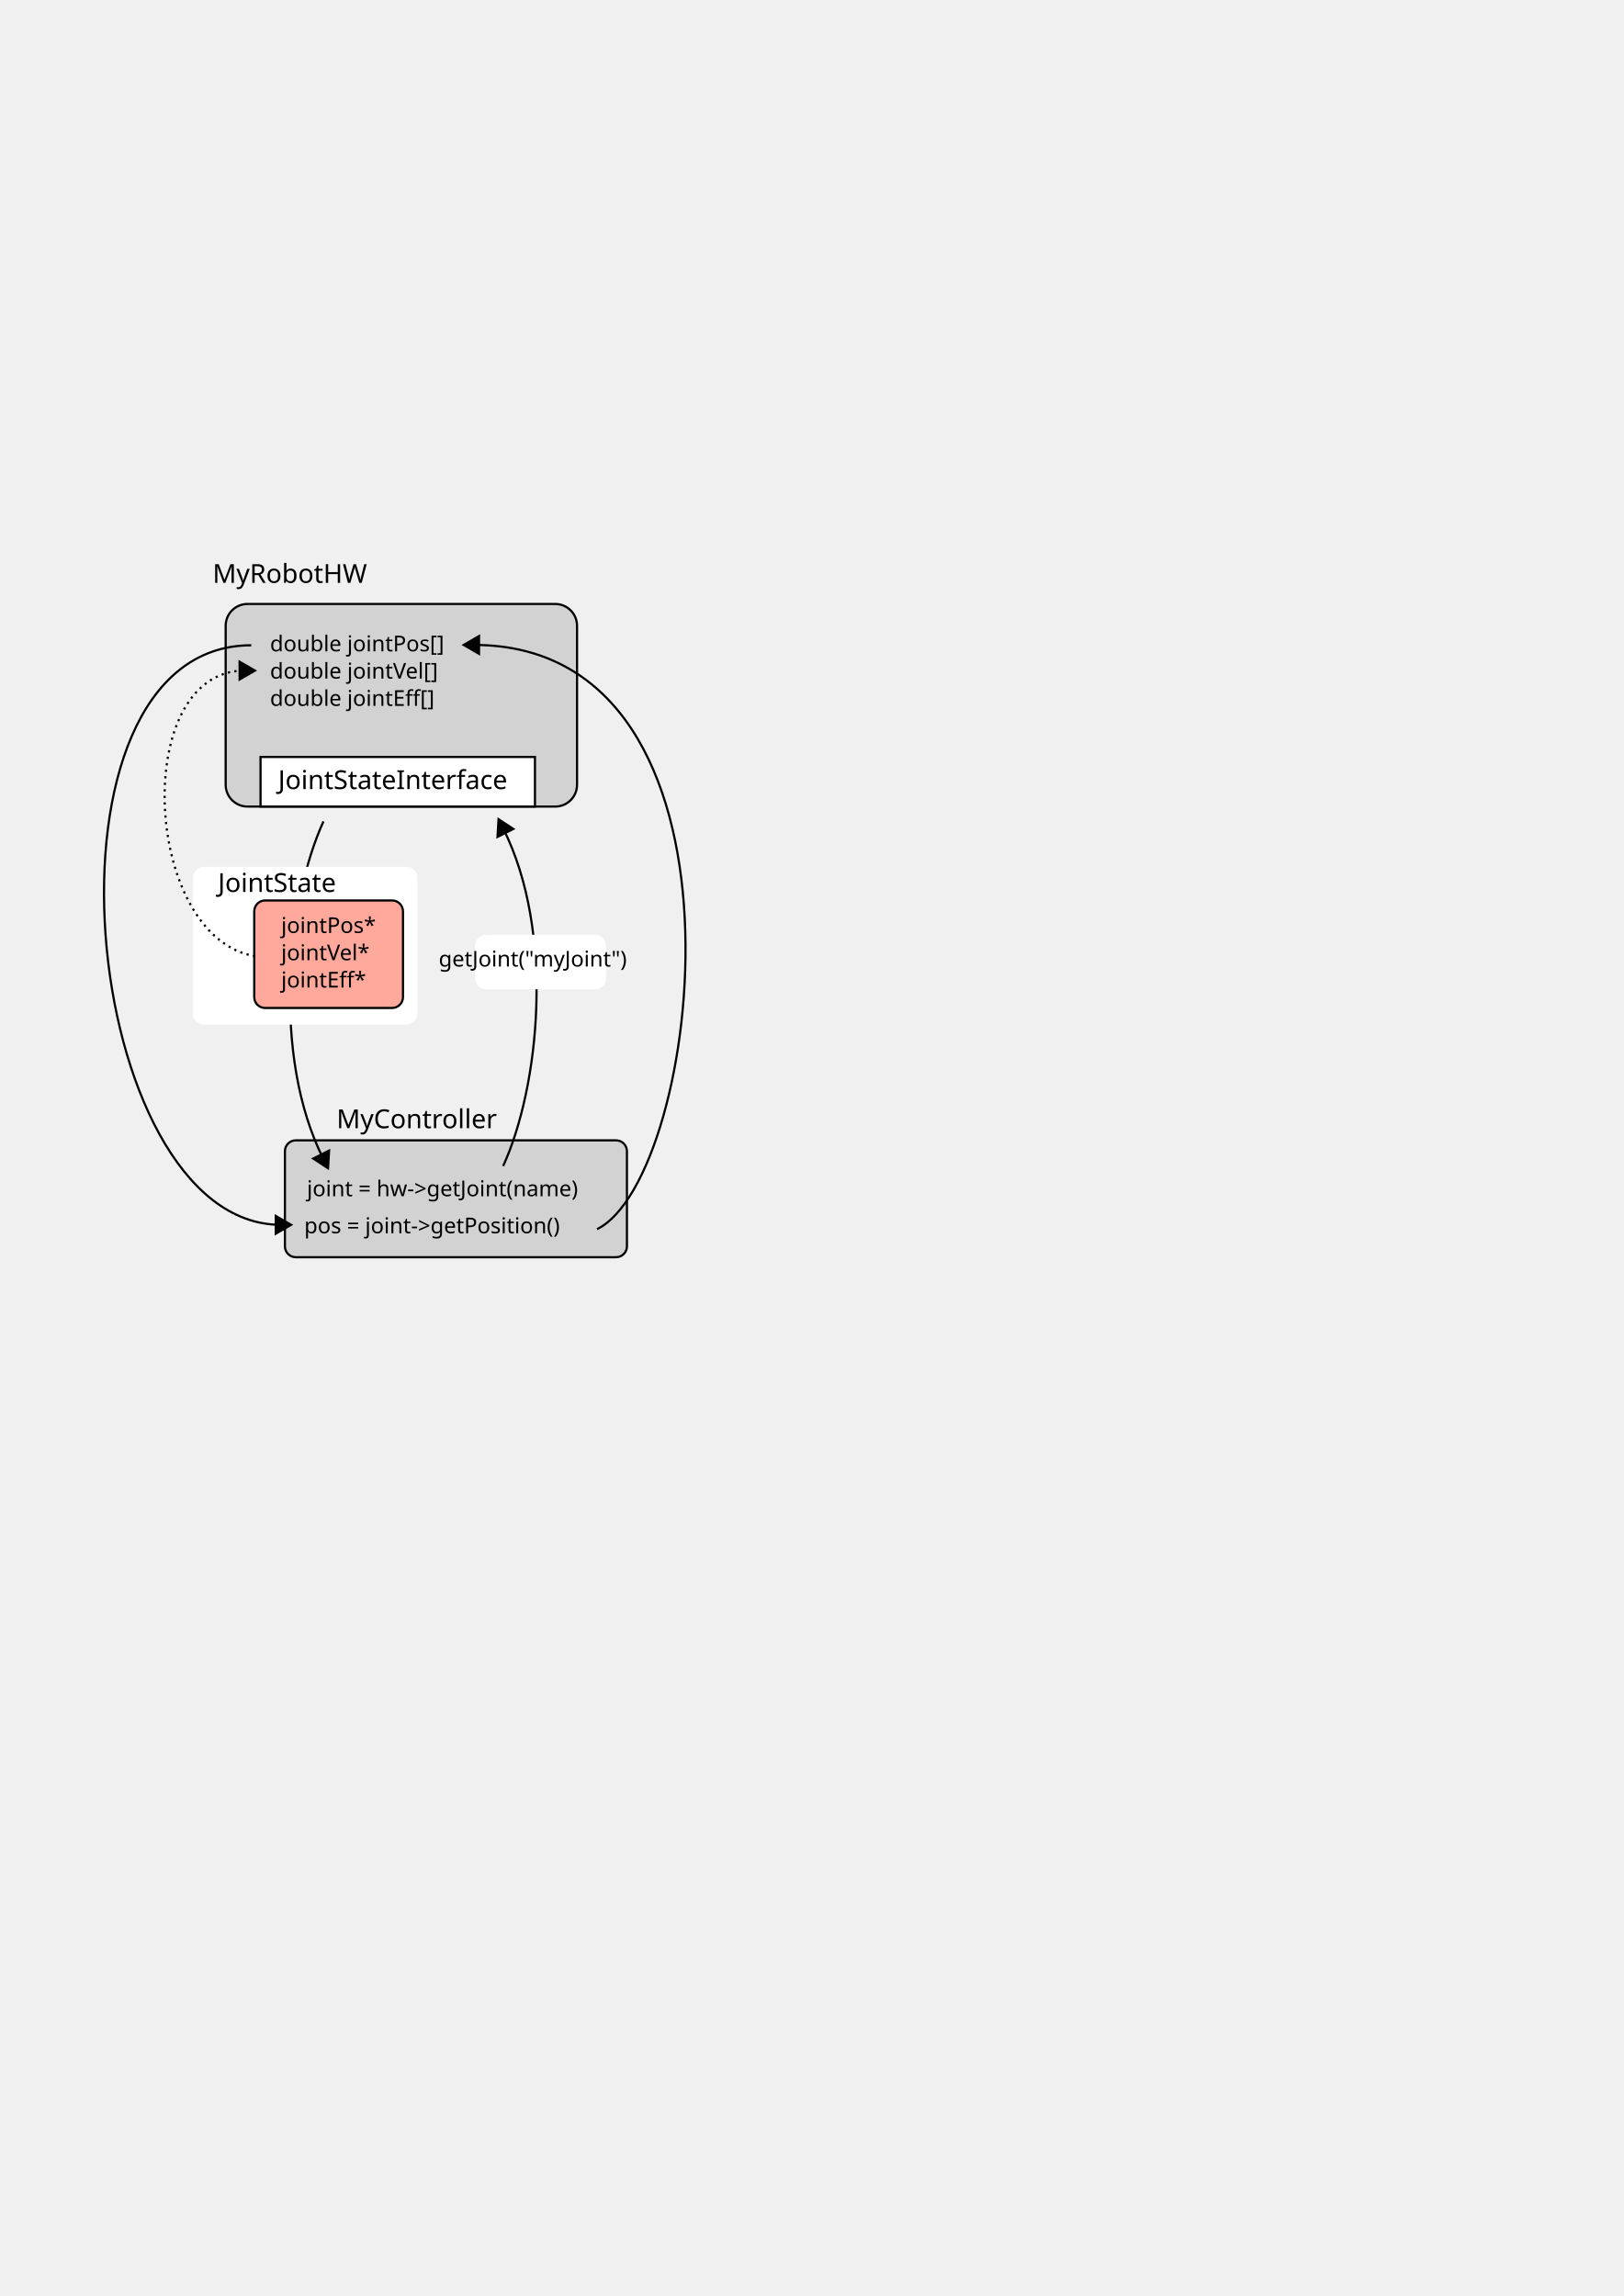
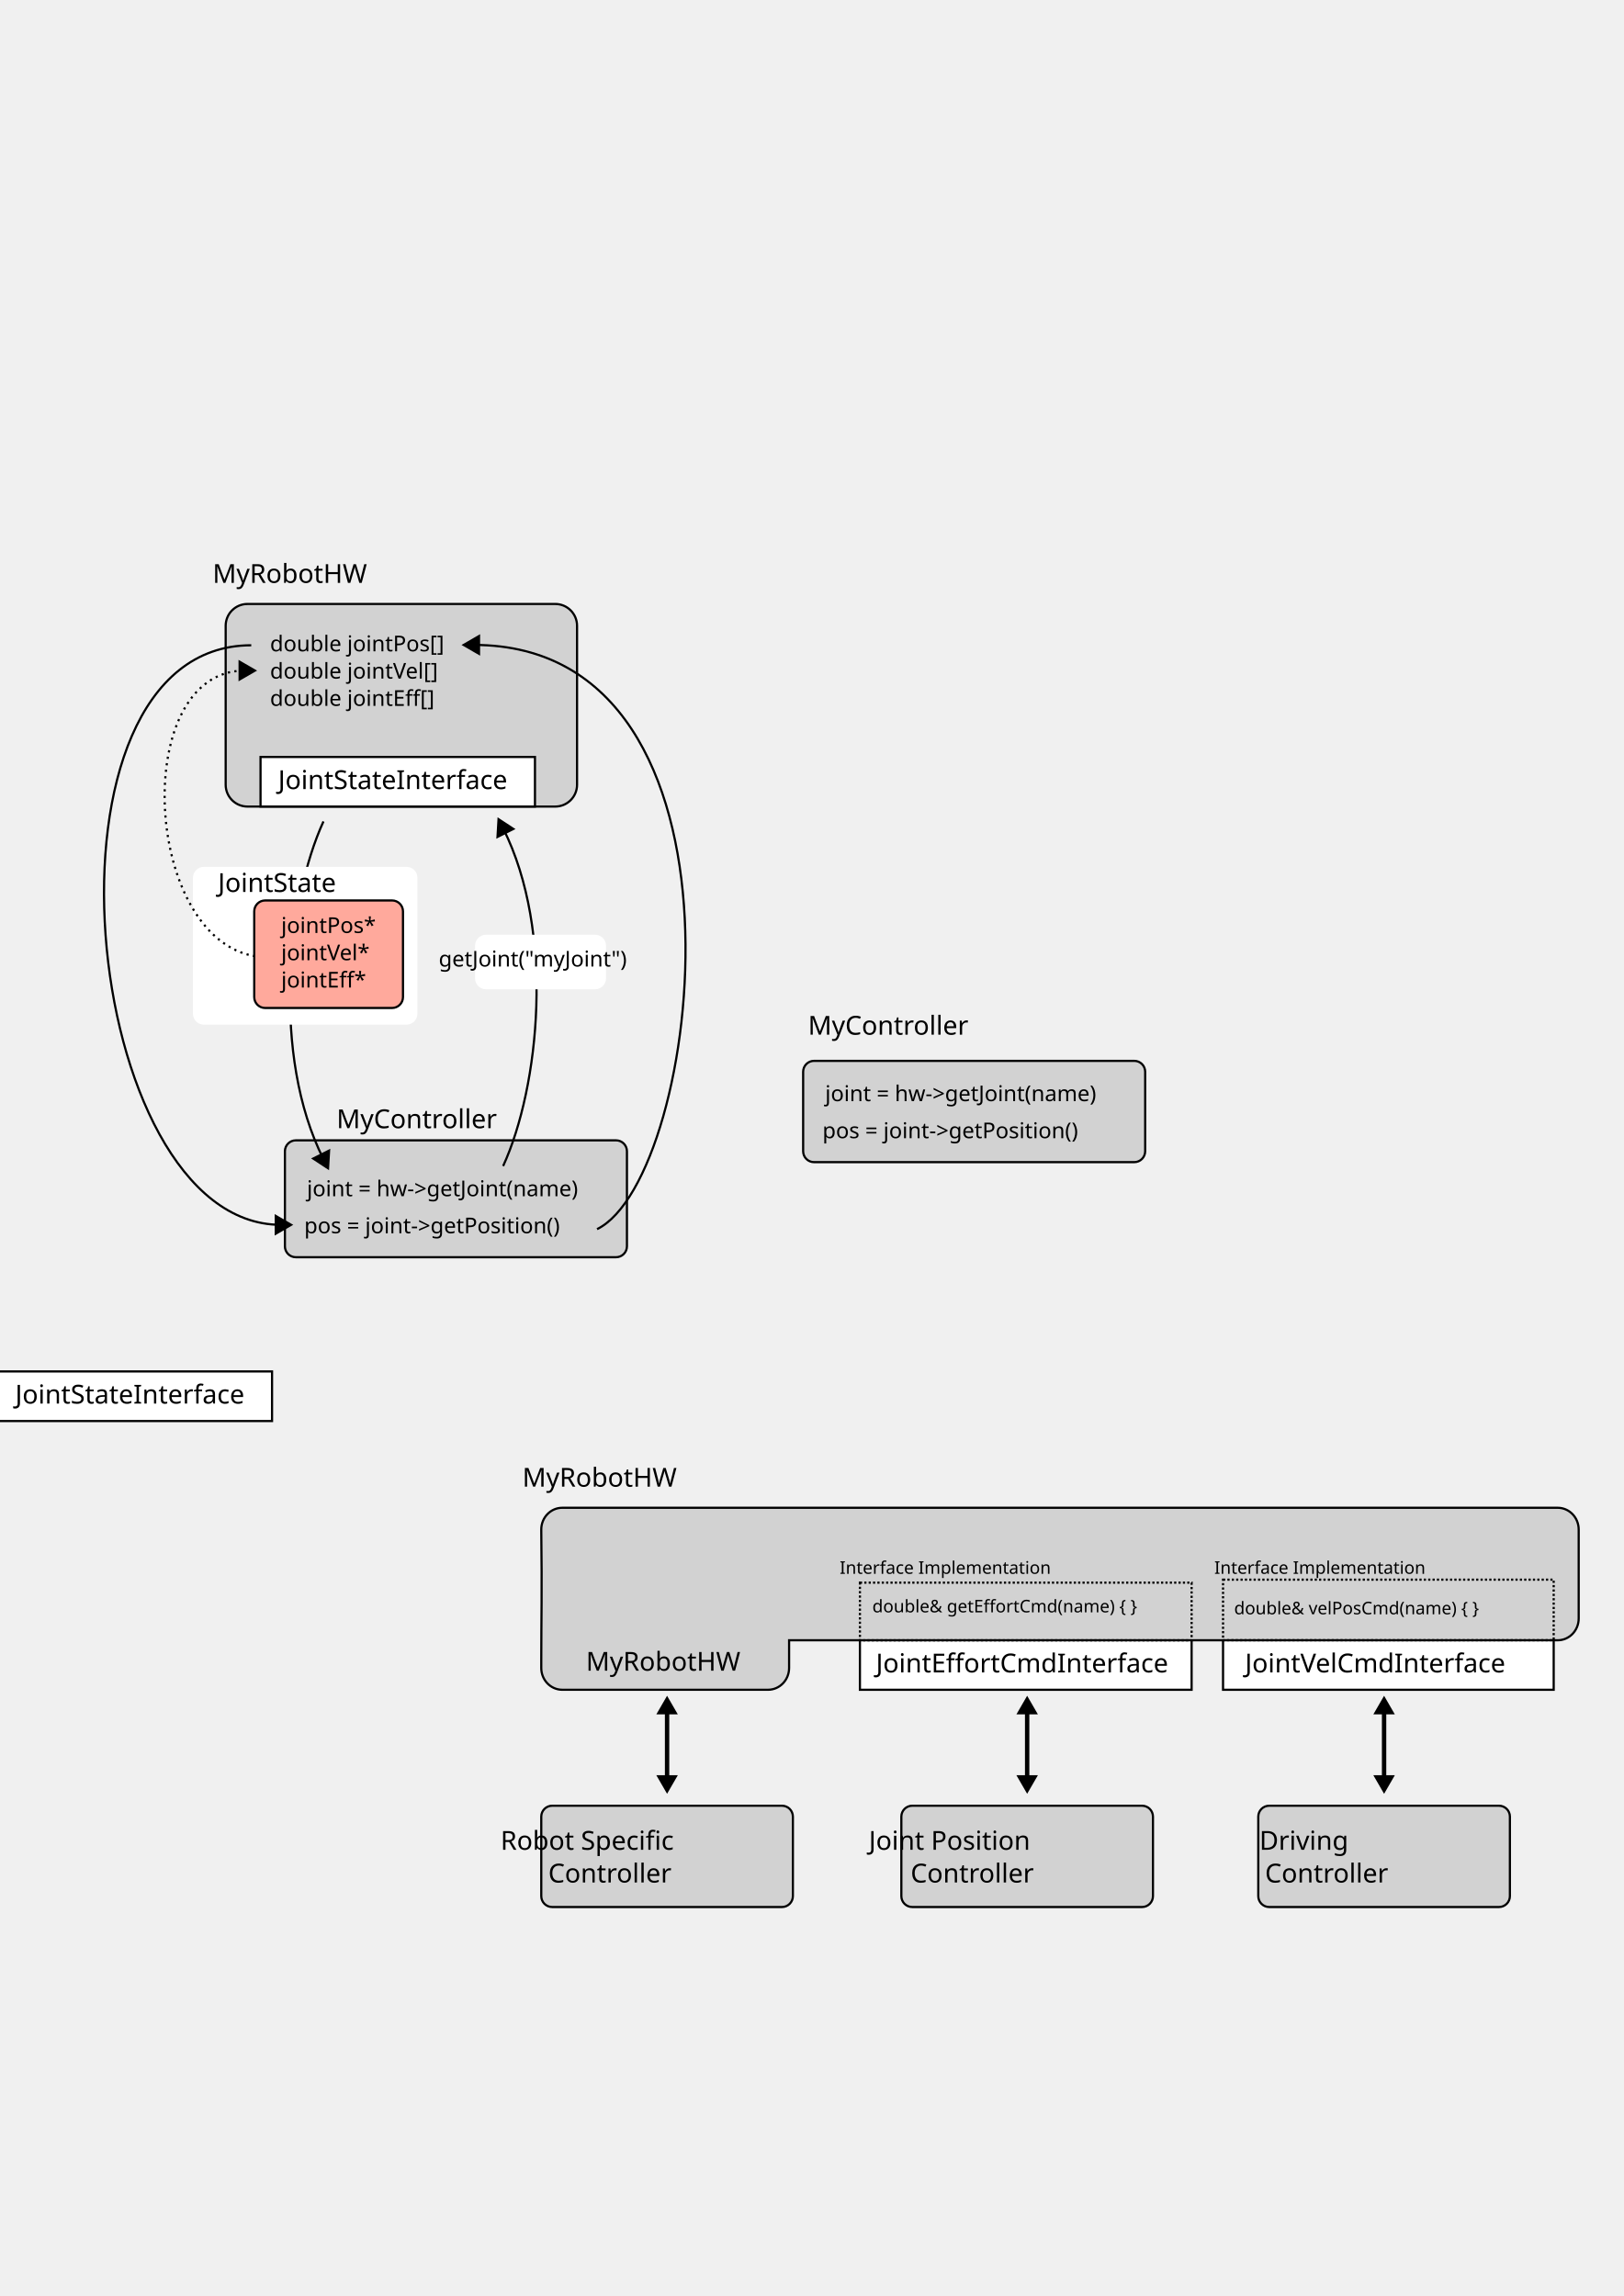
<svg xmlns="http://www.w3.org/2000/svg" width="744.094" height="1052.362" id="svg2" version="1.1">
  <defs id="defs4">
+     <marker orient="auto" refY="0.0" refX="0.0" id="TriangleInM" style="overflow:visible">
+       <path id="path4733" d="M 5.77,0.0 L -2.88,5.0 L -2.88,-5.0 L 5.77,0.0 z " style="fill-rule:evenodd;stroke:#000000;stroke-width:1.0pt" transform="scale(-0.4)" />
+     </marker>
    <marker orient="auto" refY="0.0" refX="0.0" id="TriangleOutL" style="overflow:visible">
      <path id="path4083" d="M 5.77,0.0 L -2.88,5.0 L -2.88,-5.0 L 5.77,0.0 z " style="fill-rule:evenodd;stroke:#000000;stroke-width:1.0pt" transform="scale(0.8)" />
    </marker>
    <marker orient="auto" refY="0.0" refX="0.0" id="TriangleOutM" style="overflow:visible">
      <path id="path4086" d="M 5.77,0.0 L -2.88,5.0 L -2.88,-5.0 L 5.77,0.0 z " style="fill-rule:evenodd;stroke:#000000;stroke-width:1.0pt" transform="scale(0.4)" />
    </marker>
    <marker orient="auto" refY="0.0" refX="0.0" id="Arrow1Lend" style="overflow:visible;">
      <path id="path3944" d="M 0.0,0.0 L 5.0,-5.0 L -12.5,0.0 L 5.0,5.0 L 0.0,0.0 z " style="fill-rule:evenodd;stroke:#000000;stroke-width:1.0pt;" transform="scale(0.8) rotate(180) translate(12.5,0)" />
    </marker>
    <marker orient="auto" refY="0" refX="0" id="Arrow1Lend-6" style="overflow:visible">
      <path id="path3944-5" d="M 0,0 5,-5 -12.5,0 5,5 0,0 z" style="fill-rule:evenodd;stroke:#000000;stroke-width:1pt" transform="matrix(-0.8,0,0,-0.8,-10,0)" />
    </marker>
    <marker orient="auto" refY="0" refX="0" id="TriangleOutL-1" style="overflow:visible">
      <path id="path4083-0" d="m 5.77,0 -8.65,5 0,-10 8.65,5 z" style="fill-rule:evenodd;stroke:#000000;stroke-width:1pt" transform="scale(0.8,0.8)" />
    </marker>
    <marker orient="auto" refY="0" refX="0" id="TriangleOutL-7" style="overflow:visible">
      <path id="path4083-3" d="m 5.77,0 -8.65,5 0,-10 8.65,5 z" style="fill-rule:evenodd;stroke:#000000;stroke-width:1pt" transform="scale(0.8,0.8)" />
    </marker>
+     <marker orient="auto" refY="0" refX="0" id="TriangleOutL-19" style="overflow:visible">
+       <path id="path4083-04" d="m 5.77,0 -8.65,5 0,-10 8.65,5 z" style="fill-rule:evenodd;stroke:#000000;stroke-width:1pt" transform="scale(0.8,0.8)" />
+     </marker>
+     <marker orient="auto" refY="0" refX="0" id="marker3086" style="overflow:visible">
+       <path id="path3088" d="m 5.77,0 -8.65,5 0,-10 8.65,5 z" style="fill-rule:evenodd;stroke:#000000;stroke-width:1pt" transform="scale(0.8,0.8)" />
+     </marker>
+     <marker orient="auto" refY="0" refX="0" id="marker3090" style="overflow:visible">
+       <path id="path3092" d="m 5.77,0 -8.65,5 0,-10 8.65,5 z" style="fill-rule:evenodd;stroke:#000000;stroke-width:1pt" transform="scale(0.8,0.8)" />
+     </marker>
+     <marker orient="auto" refY="0" refX="0" id="marker3094" style="overflow:visible">
+       <path id="path3096" d="m 5.77,0 -8.65,5 0,-10 8.65,5 z" style="fill-rule:evenodd;stroke:#000000;stroke-width:1pt" transform="scale(0.8,0.8)" />
+     </marker>
+     <marker orient="auto" refY="0" refX="0" id="marker3098" style="overflow:visible">
+       <path id="path3100" d="m 5.77,0 -8.65,5 0,-10 8.65,5 z" style="fill-rule:evenodd;stroke:#000000;stroke-width:1pt" transform="scale(0.8,0.8)" />
+     </marker>
+     <marker orient="auto" refY="0" refX="0" id="TriangleInM-2" style="overflow:visible">
+       <path id="path4733-8" d="m 5.77,0 -8.65,5 0,-10 8.65,5 z" style="fill-rule:evenodd;stroke:#000000;stroke-width:1pt" transform="scale(-0.4,-0.4)" />
+     </marker>
+     <marker orient="auto" refY="0" refX="0" id="TriangleOutM-1" style="overflow:visible">
+       <path id="path4086-7" d="m 5.77,0 -8.65,5 0,-10 8.65,5 z" style="fill-rule:evenodd;stroke:#000000;stroke-width:1pt" transform="scale(0.4,0.4)" />
+     </marker>
+     <marker orient="auto" refY="0" refX="0" id="TriangleInM-5" style="overflow:visible">
+       <path id="path4733-2" d="m 5.77,0 -8.65,5 0,-10 8.65,5 z" style="fill-rule:evenodd;stroke:#000000;stroke-width:1pt" transform="scale(-0.4,-0.4)" />
+     </marker>
+     <marker orient="auto" refY="0" refX="0" id="TriangleOutM-8" style="overflow:visible">
+       <path id="path4086-6" d="m 5.77,0 -8.65,5 0,-10 8.65,5 z" style="fill-rule:evenodd;stroke:#000000;stroke-width:1pt" transform="scale(0.4,0.4)" />
+     </marker>
  </defs>
  <g id="layer1">
+     <rect style="fill:#ffffff;fill-opacity:1;stroke:#000000;stroke-width:1;stroke-miterlimit:4;stroke-opacity:1;stroke-dasharray:none" id="rect3755-5" width="152.007" height="27.728" x="394.073" y="746.772" />
+     <rect style="fill:#ffffff;fill-opacity:1;stroke:#000000;stroke-width:1;stroke-miterlimit:4;stroke-opacity:1;stroke-dasharray:none" id="rect3755-5-5" width="151.523" height="31.3" x="560.486" y="743.2" />
    <rect style="fill:#d2d2d2;stroke:#000000;stroke-width:1;stroke-miterlimit:4;stroke-opacity:1;stroke-dasharray:none;fill-opacity:1" id="rect2985" width="161.027" height="92.859" x="103.418" y="276.825" rx="10" ry="10" />
    <rect style="fill:#ffffff;stroke:#000000;stroke-width:1;stroke-miterlimit:4;stroke-opacity:1;stroke-dasharray:none;fill-opacity:1" id="rect3755" width="125.764" height="22.728" x="119.395" y="346.955" />
    <text xml:space="preserve" style="font-size:40px;font-style:normal;font-weight:normal;line-height:125%;letter-spacing:0px;word-spacing:0px;fill:#000000;fill-opacity:1;stroke:none;font-family:Sans" x="127.456" y="361.663" id="text3757">
      <tspan id="tspan3759" x="127.456" y="361.663" style="font-size:12px">JointStateInterface</tspan>
    </text>
    <text xml:space="preserve" style="font-size:40px;font-style:normal;font-weight:normal;line-height:125%;letter-spacing:0px;word-spacing:0px;fill:#000000;fill-opacity:1;stroke:none;font-family:Sans" x="97.448" y="267.148" id="text3757-6">
      <tspan id="tspan3759-2" x="97.448" y="267.148" style="font-size:12px">MyRobotHW</tspan>
    </text>
    <text xml:space="preserve" style="font-size:40px;font-style:normal;font-weight:normal;line-height:125%;letter-spacing:0px;word-spacing:0px;fill:#000000;fill-opacity:1;stroke:none;font-family:Sans" x="123.745" y="298.53" id="text3757-6-4">
      <tspan id="tspan3759-2-2" x="123.745" y="298.53" style="font-size:10px">double jointPos[]</tspan>
      <tspan x="123.745" y="311.03" style="font-size:10px" id="tspan3842">double jointVel[]</tspan>
      <tspan x="123.745" y="323.53" style="font-size:10px" id="tspan3844">double jointEff[]</tspan>
    </text>
    <rect style="fill:#d2d2d2;stroke:#000000;stroke-width:1;stroke-miterlimit:4;stroke-opacity:1;stroke-dasharray:none;fill-opacity:1" id="rect2985-5-7" width="156.741" height="53.573" x="130.567" y="522.67" rx="5" ry="5" />
    <text xml:space="preserve" style="font-size:40px;font-style:normal;font-weight:normal;line-height:125%;letter-spacing:0px;word-spacing:0px;fill:#000000;fill-opacity:1;stroke:none;font-family:Sans" x="154.242" y="517.099" id="text3757-2-4">
      <tspan id="tspan3759-1-2" x="154.242" y="517.099" style="font-size:12px">MyController</tspan>
    </text>
    <text xml:space="preserve" style="font-size:40px;font-style:normal;font-weight:normal;line-height:125%;letter-spacing:0px;word-spacing:0px;fill:#000000;fill-opacity:1;stroke:none;font-family:Sans" x="140.653" y="548.286" id="text3757-6-4-4-9">
      <tspan x="140.653" y="548.286" style="font-size:10px" id="tspan3844-0-5">joint = hw-&gt;getJoint(name)</tspan>
    </text>
    <path style="fill:none;stroke:#000000;stroke-width:1px;stroke-linecap:butt;stroke-linejoin:miter;stroke-opacity:1;marker-end:url(#TriangleOutL)" d="m 230.571,534.454 c 16.656,-36.333 23.88,-107.283 0,-154.778" id="path3935" />
    <path style="fill:none;stroke:#000000;stroke-width:1px;stroke-linecap:butt;stroke-linejoin:miter;stroke-opacity:1;marker-end:url(#TriangleOutL)" d="m 148.231,376.505 c -16.656,36.333 -23.88,107.283 0,154.777" id="path3935-9" />
    <rect style="fill:#ffffff;fill-opacity:1;stroke:none" id="rect4405" width="102.857" height="72.331" x="88.429" y="397.317" rx="5" ry="5" />
    <text xml:space="preserve" style="font-size:40px;font-style:normal;font-weight:normal;line-height:125%;letter-spacing:0px;word-spacing:0px;fill:#000000;fill-opacity:1;stroke:none;font-family:Sans" x="99.872" y="408.816" id="text3757-2">
      <tspan id="tspan3759-1" x="99.872" y="408.816" style="font-size:12px">JointState</tspan>
    </text>
    <path style="fill:none;stroke:#000000;stroke-width:1;stroke-linecap:butt;stroke-linejoin:miter;stroke-miterlimit:4;stroke-opacity:1;stroke-dasharray:1, 2;stroke-dashoffset:0;marker-end:url(#TriangleOutL)" d="m 122.857,438.791 c -57.068,0 -65.022,-131.429 -10.714,-131.429" id="path4785" />
    <rect style="fill:#ffa99c;fill-opacity:1;stroke:#000000;stroke-width:1;stroke-miterlimit:4;stroke-opacity:1;stroke-dasharray:none" id="rect2985-5" width="68.169" height="49.287" x="116.508" y="412.719" rx="5" ry="5" />
    <text xml:space="preserve" style="font-size:40px;font-style:normal;font-weight:normal;line-height:125%;letter-spacing:0px;word-spacing:0px;fill:#000000;fill-opacity:1;stroke:none;font-family:Sans" x="128.859" y="427.621" id="text3757-6-4-4">
      <tspan id="tspan3759-2-2-9" x="128.859" y="427.621" style="font-size:10px">jointPos*</tspan>
      <tspan x="128.859" y="440.121" style="font-size:10px" id="tspan3842-5">jointVel*</tspan>
      <tspan x="128.859" y="452.621" style="font-size:10px" id="tspan3844-0">jointEff*</tspan>
    </text>
    <rect style="fill:#ffffff;fill-opacity:1;stroke:none" id="rect4405-2" width="60" height="25" x="217.714" y="428.434" rx="5" ry="5" />
    <text xml:space="preserve" style="font-size:40px;font-style:normal;font-weight:normal;line-height:125%;letter-spacing:0px;word-spacing:0px;fill:#000000;fill-opacity:1;stroke:none;font-family:Sans" x="201.045" y="443.005" id="text3757-2-5">
      <tspan id="tspan3759-1-7" x="201.045" y="443.005" style="font-size:10px">getJoint("myJoint")</tspan>
    </text>
    <text xml:space="preserve" style="font-size:40px;font-style:normal;font-weight:normal;line-height:125%;letter-spacing:0px;word-spacing:0px;fill:#000000;fill-opacity:1;stroke:none;font-family:Sans" x="139.415" y="565.264" id="text3757-6-4-4-9-5">
      <tspan x="139.415" y="565.264" style="font-size:10px" id="tspan3844-0-5-1">pos = joint-&gt;getPosition()</tspan>
    </text>
    <path style="fill:none;stroke:#000000;stroke-width:1px;stroke-linecap:butt;stroke-linejoin:miter;stroke-opacity:1;marker-end:url(#TriangleOutL)" d="m 273.61,563.38 c 48.046,-23.469 77.905,-267.773 -56.429,-267.773" id="path3935-0" />
    <path style="fill:none;stroke:#000000;stroke-width:1px;stroke-linecap:butt;stroke-linejoin:miter;stroke-opacity:1;marker-end:url(#TriangleOutL)" d="m 115.142,295.761 c -103.95,0 -78.604,265.631 13.571,265.631" id="path3935-0-2" />
+     <path style="fill:#d2d2d2;fill-opacity:1;stroke:#000000;stroke-width:1;stroke-miterlimit:4;stroke-opacity:1;stroke-dasharray:none" d="m 257.701,691.08 c -5.35,0 -9.656,4.46 -9.656,10 0.389,29.708 0,40.564 0,59.857 l 0,3.562 c 0,5.54 4.307,10 9.656,10 l 94.248,0 c 5.35,0 9.67,-4.46 9.67,-10 l 0,-3.562 c 0,-4.08 0,-0.621 0,-9.125 l 352.191,0 c 5.35,0 9.656,-4.46 9.656,-10 l 0,-40.732 c 0,-5.54 -4.307,-10 -9.656,-10 z" id="rect2985-56" />
+     <text xml:space="preserve" style="font-size:40px;font-style:normal;font-weight:normal;line-height:125%;letter-spacing:0px;word-spacing:0px;fill:#000000;fill-opacity:1;stroke:none;font-family:Sans" x="401.402" y="766.534" id="text3757-27">
+       <tspan id="tspan3759-3" x="401.402" y="766.534" style="font-size:12px">JointEffortCmdInterface</tspan>
+     </text>
+     <text xml:space="preserve" style="font-size:40px;font-style:normal;font-weight:normal;line-height:125%;letter-spacing:0px;word-spacing:0px;fill:#000000;fill-opacity:1;stroke:none;font-family:Sans" x="239.394" y="681.409" id="text3757-6-10">
+       <tspan id="tspan3759-2-76" x="239.394" y="681.409" style="font-size:12px">MyRobotHW</tspan>
+     </text>
+     <rect style="fill:#d2d2d2;fill-opacity:1;stroke:#000000;stroke-width:1;stroke-miterlimit:4;stroke-opacity:1;stroke-dasharray:none" id="rect2985-5-7-2" width="115.312" height="46.43" x="248.045" y="827.645" rx="5" ry="5" />
+     <text xml:space="preserve" style="font-size:40px;font-style:normal;font-weight:normal;line-height:125%;letter-spacing:0px;word-spacing:0px;fill:#000000;fill-opacity:1;stroke:none;font-family:Sans" x="305.49" y="847.834" id="text3757-2-4-8">
+       <tspan x="305.49" y="847.834" style="font-size:12px;text-align:center;text-anchor:middle" id="tspan4264">Robot Specific</tspan>
+       <tspan x="305.49" y="862.834" style="font-size:12px;text-align:center;text-anchor:middle" id="tspan4262">Controller</tspan>
+     </text>
+     <text xml:space="preserve" style="font-size:40px;font-style:normal;font-weight:normal;line-height:125%;letter-spacing:0px;word-spacing:0px;fill:#000000;fill-opacity:1;stroke:none;font-family:Sans" x="-114.611" y="711.649" id="text3757-2-0">
+       <tspan id="tspan3759-1-3" x="-114.611" y="711.649" style="font-size:12px">JointState</tspan>
+     </text>
+     <rect style="fill:#ffa99c;fill-opacity:1;stroke:#000000;stroke-width:1;stroke-miterlimit:4;stroke-opacity:1;stroke-dasharray:none" id="rect2985-5-9" width="68.169" height="49.287" x="-97.975" y="715.551" rx="5" ry="5" />
+     <text xml:space="preserve" style="font-size:40px;font-style:normal;font-weight:normal;line-height:125%;letter-spacing:0px;word-spacing:0px;fill:#000000;fill-opacity:1;stroke:none;font-family:Sans" x="-85.624" y="730.453" id="text3757-6-4-4-3">
+       <tspan id="tspan3759-2-2-9-8" x="-85.624" y="730.453" style="font-size:10px">jointPos*</tspan>
+       <tspan x="-85.624" y="742.953" style="font-size:10px" id="tspan3842-5-8">jointVel*</tspan>
+       <tspan x="-85.624" y="755.453" style="font-size:10px" id="tspan3844-0-54">jointEff*</tspan>
+     </text>
+     <text xml:space="preserve" style="font-size:40px;font-style:normal;font-weight:normal;line-height:125%;letter-spacing:0px;word-spacing:0px;fill:#000000;fill-opacity:1;stroke:none;font-family:Sans" x="570.547" y="766.534" id="text3757-27-3">
+       <tspan id="tspan3759-3-6" x="570.547" y="766.534" style="font-size:12px">JointVelCmdInterface</tspan>
+     </text>
+     <rect style="fill:#ffffff;fill-opacity:1;stroke:#000000;stroke-width:1;stroke-miterlimit:4;stroke-opacity:1;stroke-dasharray:none" id="rect3755-5-58" width="125.764" height="22.728" x="-1.096" y="628.598" />
+     <text xml:space="preserve" style="font-size:40px;font-style:normal;font-weight:normal;line-height:125%;letter-spacing:0px;word-spacing:0px;fill:#000000;fill-opacity:1;stroke:none;font-family:Sans" x="6.965" y="643.32" id="text3757-27-1">
+       <tspan id="tspan3759-3-1" x="6.965" y="643.32" style="font-size:12px">JointStateInterface</tspan>
+     </text>
+     <text xml:space="preserve" style="font-size:40px;font-style:normal;font-weight:normal;line-height:125%;letter-spacing:0px;word-spacing:0px;fill:#000000;fill-opacity:1;stroke:none;font-family:Sans" x="268.549" y="765.759" id="text3757-6-10-7">
+       <tspan id="tspan3759-2-76-9" x="268.549" y="765.759" style="font-size:12px">MyRobotHW</tspan>
+     </text>
+     <rect style="fill:none;stroke:#000000;stroke-width:1;stroke-miterlimit:4;stroke-opacity:1;stroke-dasharray:1, 1;stroke-dashoffset:0" id="rect3755-5-1" width="152.007" height="26.435" x="394.073" y="725.401" />
+     <text xml:space="preserve" style="font-size:40px;font-style:normal;font-weight:normal;line-height:125%;letter-spacing:0px;word-spacing:0px;fill:#000000;fill-opacity:1;stroke:none;font-family:Sans" x="399.769" y="739.024" id="text3757-27-0">
+       <tspan id="tspan3759-3-66" x="399.769" y="739.024" style="font-size:8px">double&amp; getEffortCmd(name) { }</tspan>
+     </text>
+     <rect style="fill:none;stroke:#000000;stroke-width:1;stroke-miterlimit:4;stroke-opacity:1;stroke-dasharray:1, 1;stroke-dashoffset:0" id="rect3755-5-5-5" width="151.523" height="27.764" x="560.486" y="724.029" />
+     <text xml:space="preserve" style="font-size:40px;font-style:normal;font-weight:normal;line-height:125%;letter-spacing:0px;word-spacing:0px;fill:#000000;fill-opacity:1;stroke:none;font-family:Sans" x="565.575" y="739.907" id="text3757-27-0-2">
+       <tspan id="tspan3759-3-66-5" x="565.575" y="739.907" style="font-size:8px">double&amp; velPosCmd(name) { }</tspan>
+     </text>
+     <rect style="fill:#d2d2d2;fill-opacity:1;stroke:#000000;stroke-width:1;stroke-miterlimit:4;stroke-opacity:1;stroke-dasharray:none" id="rect2985-5-7-8" width="156.741" height="46.43" x="368.058" y="486.241" rx="5" ry="5" />
+     <text xml:space="preserve" style="font-size:40px;font-style:normal;font-weight:normal;line-height:125%;letter-spacing:0px;word-spacing:0px;fill:#000000;fill-opacity:1;stroke:none;font-family:Sans" x="370.305" y="474.242" id="text3757-2-4-1">
+       <tspan id="tspan3759-1-2-9" x="370.305" y="474.242" style="font-size:12px">MyController</tspan>
+     </text>
+     <text xml:space="preserve" style="font-size:40px;font-style:normal;font-weight:normal;line-height:125%;letter-spacing:0px;word-spacing:0px;fill:#000000;fill-opacity:1;stroke:none;font-family:Sans" x="378.145" y="504.715" id="text3757-6-4-4-9-6">
+       <tspan x="378.145" y="504.715" style="font-size:10px" id="tspan3844-0-5-6">joint = hw-&gt;getJoint(name)</tspan>
+     </text>
+     <text xml:space="preserve" style="font-size:40px;font-style:normal;font-weight:normal;line-height:125%;letter-spacing:0px;word-spacing:0px;fill:#000000;fill-opacity:1;stroke:none;font-family:Sans" x="376.906" y="521.692" id="text3757-6-4-4-9-5-81">
+       <tspan x="376.906" y="521.692" style="font-size:10px" id="tspan3844-0-5-1-5">pos = joint-&gt;getPosition()</tspan>
+     </text>
+     <rect style="fill:#d2d2d2;fill-opacity:1;stroke:#000000;stroke-width:1;stroke-miterlimit:4;stroke-opacity:1;stroke-dasharray:none" id="rect2985-5-7-2-7" width="115.312" height="46.43" x="413.058" y="827.645" rx="5" ry="5" />
+     <text xml:space="preserve" style="font-size:40px;font-style:normal;font-weight:normal;line-height:125%;letter-spacing:0px;word-spacing:0px;fill:#000000;fill-opacity:1;stroke:none;font-family:Sans" x="471.54" y="847.834" id="text3757-2-4-8-7">
+       <tspan x="471.54" y="847.834" style="font-size:12px;text-align:center;text-anchor:middle" id="tspan4262-0">Joint Position</tspan>
+       <tspan x="471.54" y="862.834" style="font-size:12px;text-align:center;text-anchor:middle" id="tspan4318">Controller</tspan>
+     </text>
+     <rect style="fill:#d2d2d2;fill-opacity:1;stroke:#000000;stroke-width:1;stroke-miterlimit:4;stroke-opacity:1;stroke-dasharray:none" id="rect2985-5-7-2-7-9" width="115.312" height="46.43" x="576.63" y="827.645" rx="5" ry="5" />
+     <text xml:space="preserve" style="font-size:40px;font-style:normal;font-weight:normal;line-height:125%;letter-spacing:0px;word-spacing:0px;fill:#000000;fill-opacity:1;stroke:none;font-family:Sans" x="633.955" y="847.834" id="text3757-2-4-8-7-6">
+       <tspan x="633.955" y="847.834" style="font-size:12px;text-align:center;text-anchor:middle" id="tspan4262-0-9">Driving</tspan>
+       <tspan x="633.955" y="862.834" style="font-size:12px;text-align:center;text-anchor:middle" id="tspan4318-3">Controller</tspan>
+     </text>
+     <path style="fill:none;stroke:#000000;stroke-width:2;stroke-linecap:butt;stroke-linejoin:miter;stroke-miterlimit:4;stroke-opacity:1;stroke-dasharray:none;marker-start:url(#TriangleInM);marker-end:url(#TriangleOutM)" d="m 305.701,782.934 0,33.571" id="path4347" />
+     <text xml:space="preserve" style="font-size:40px;font-style:normal;font-weight:normal;line-height:125%;letter-spacing:0px;word-spacing:0px;fill:#000000;fill-opacity:1;stroke:none;font-family:Sans" x="384.811" y="721.355" id="text3757-27-0-3">
+       <tspan id="tspan3759-3-66-9" x="384.811" y="721.355" style="font-size:8px">Interface Implementation</tspan>
+     </text>
+     <text xml:space="preserve" style="font-size:40px;font-style:normal;font-weight:normal;line-height:125%;letter-spacing:0px;word-spacing:0px;fill:#000000;fill-opacity:1;stroke:none;font-family:Sans" x="556.482" y="721.355" id="text3757-27-0-3-4">
+       <tspan id="tspan3759-3-66-9-9" x="556.482" y="721.355" style="font-size:8px">Interface Implementation</tspan>
+     </text>
+     <path style="fill:none;stroke:#000000;stroke-width:2;stroke-linecap:butt;stroke-linejoin:miter;stroke-miterlimit:4;stroke-opacity:1;stroke-dasharray:none;marker-start:url(#TriangleInM);marker-end:url(#TriangleOutM)" d="m 470.714,782.934 0,33.571" id="path4347-0" />
+     <path style="fill:none;stroke:#000000;stroke-width:2;stroke-linecap:butt;stroke-linejoin:miter;stroke-miterlimit:4;stroke-opacity:1;stroke-dasharray:none;marker-start:url(#TriangleInM);marker-end:url(#TriangleOutM)" d="m 634.286,782.934 0,33.571" id="path4347-1" />
  </g>
</svg>
